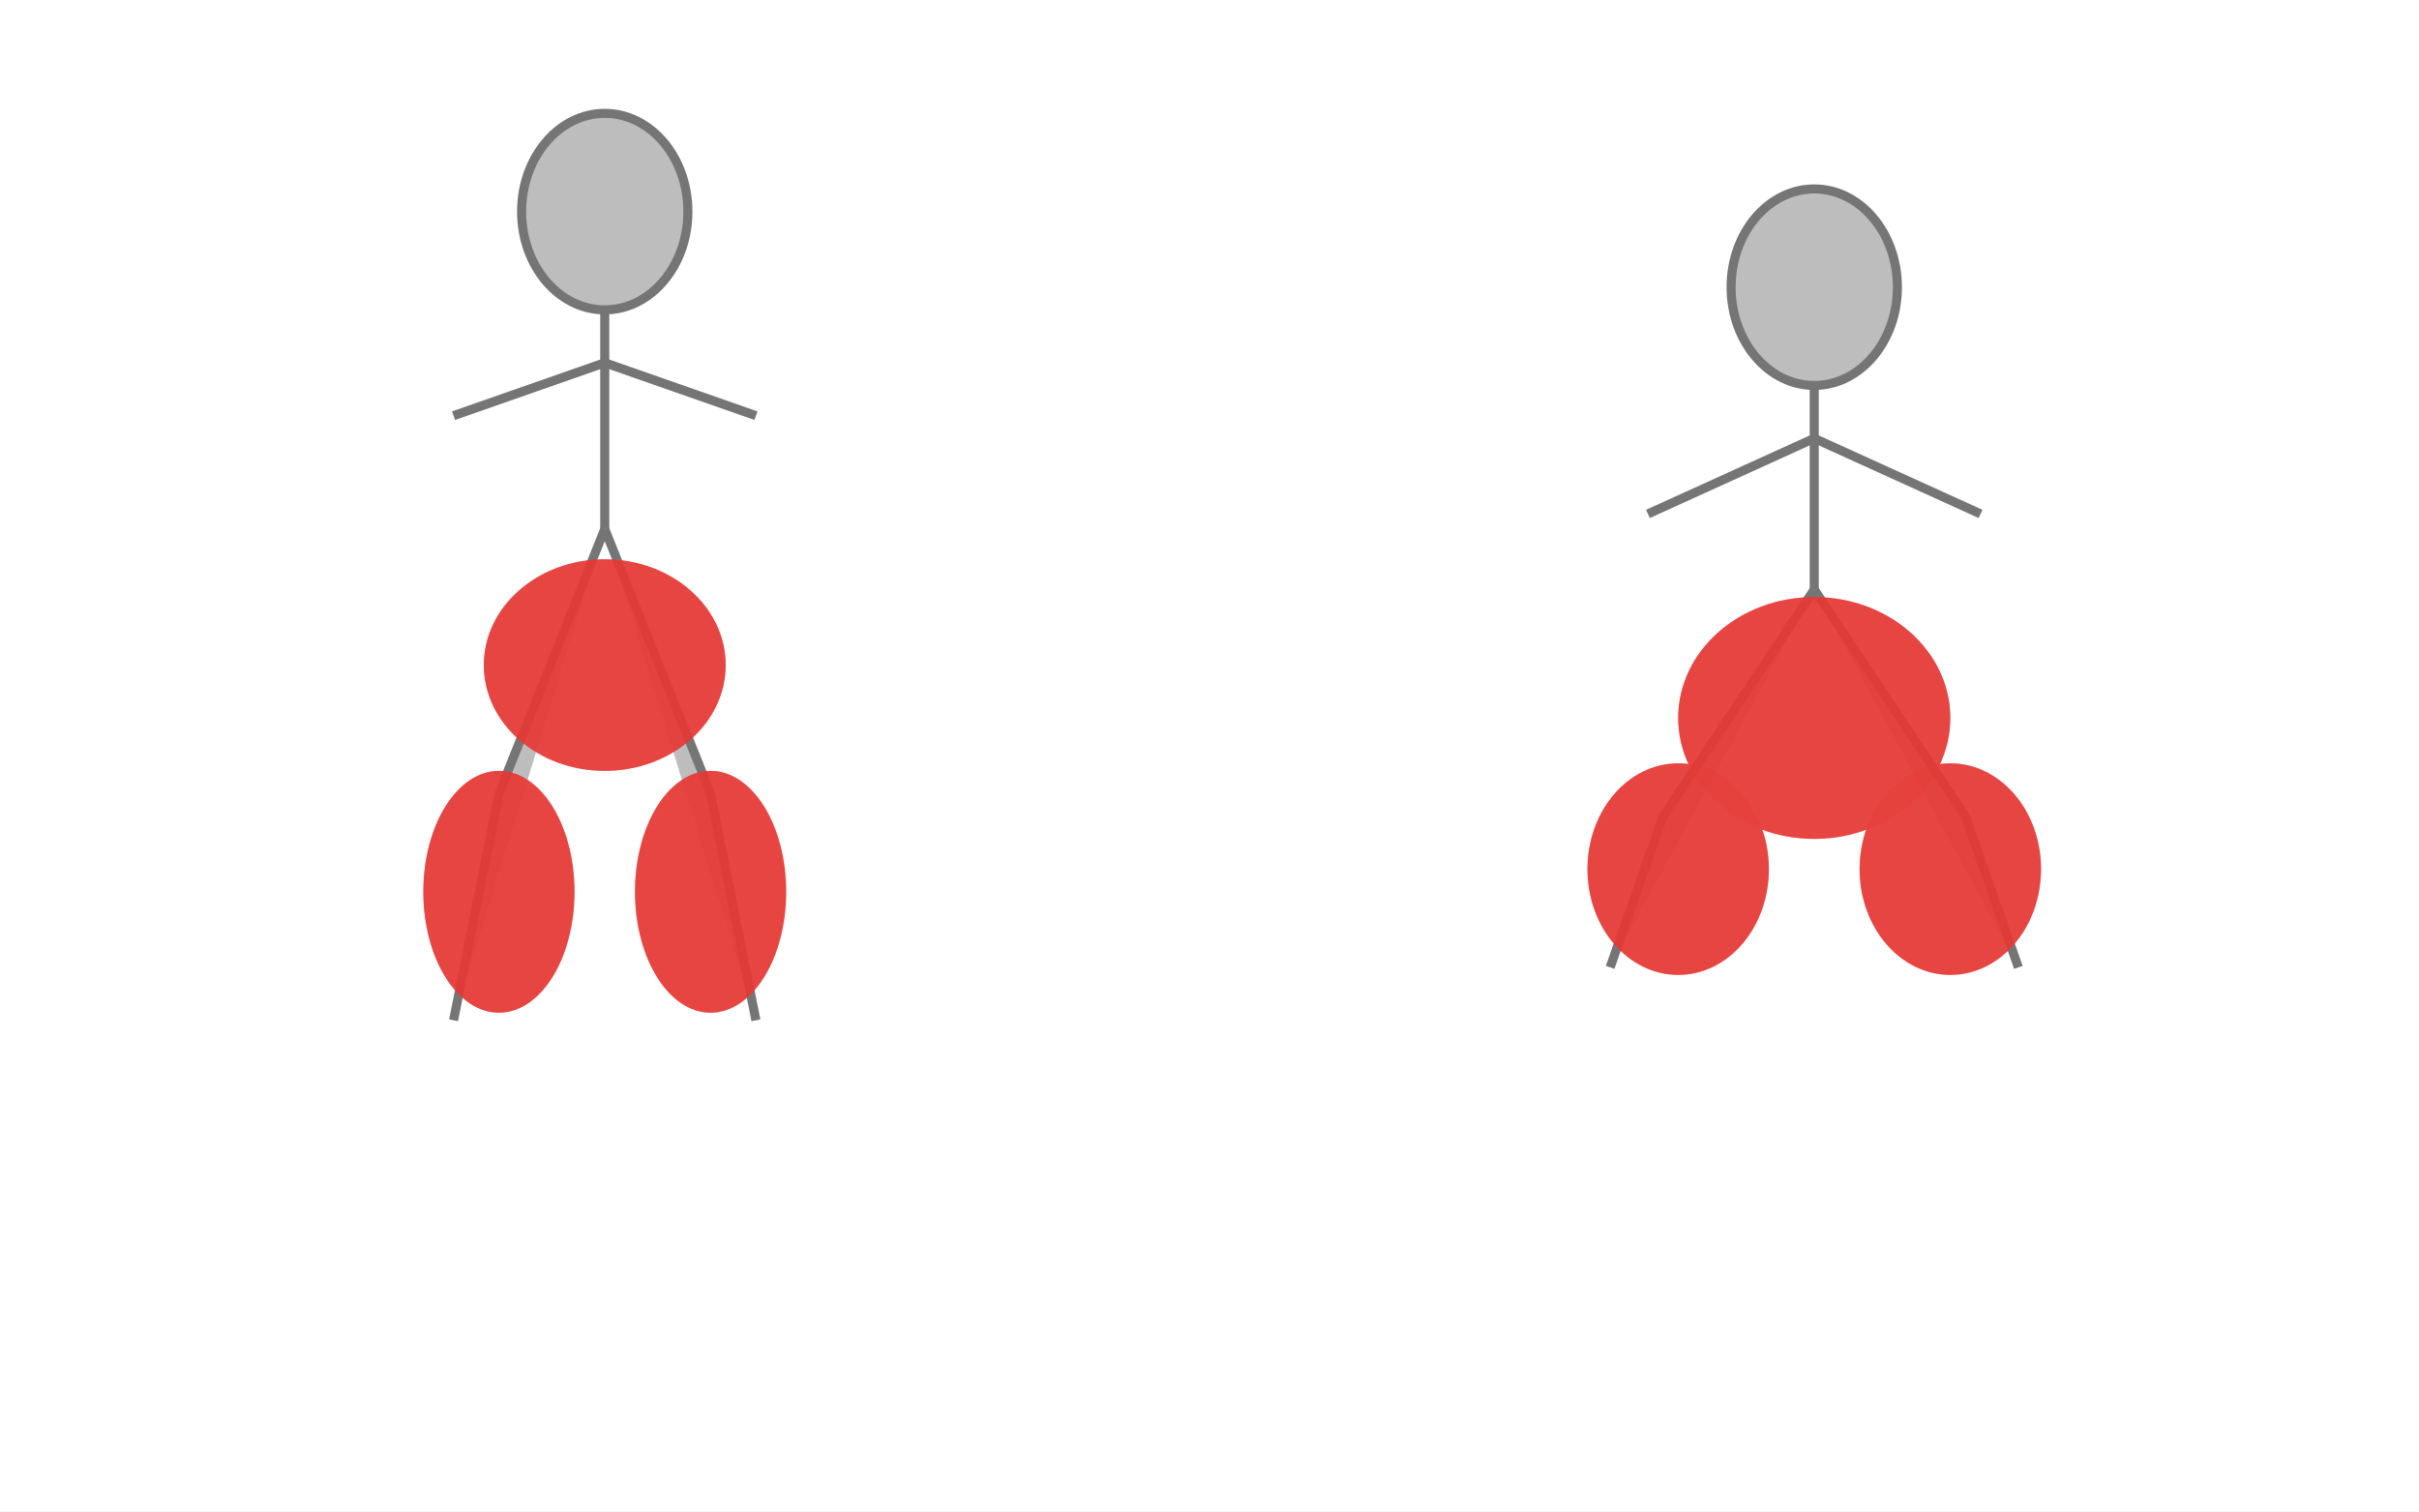
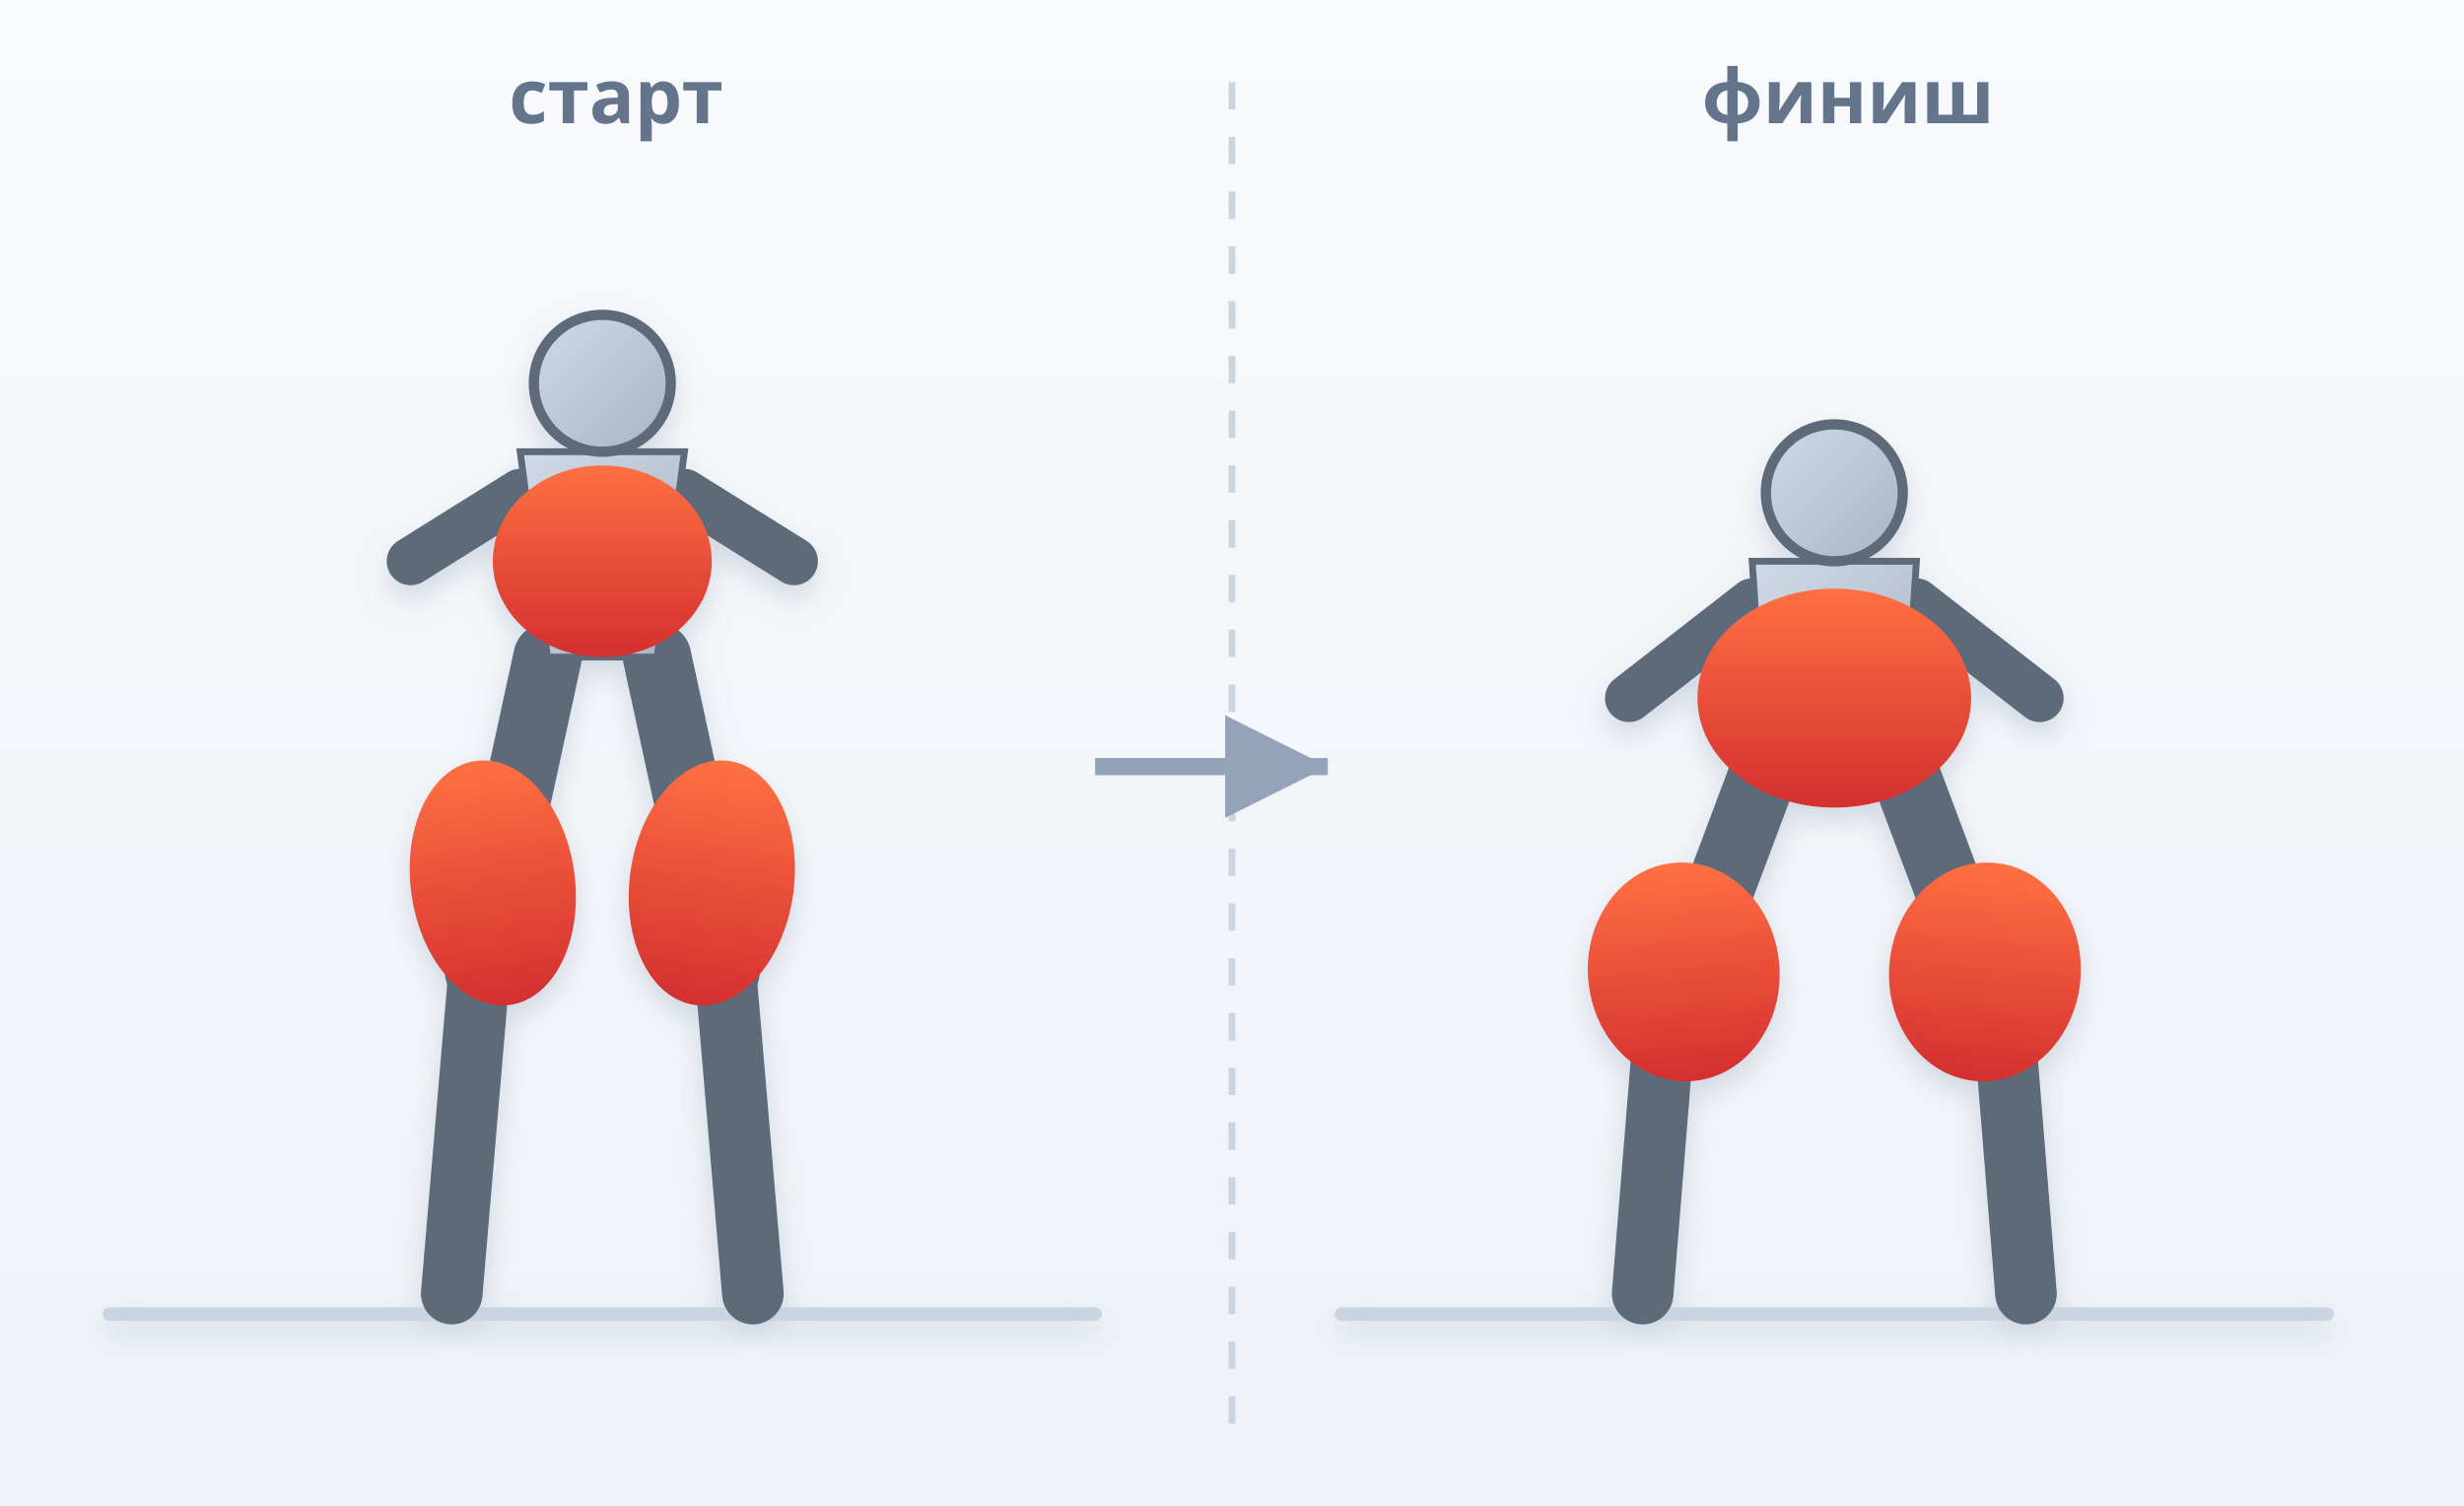
- <svg xmlns="http://www.w3.org/2000/svg" viewBox="0 0 320 200" role="img" aria-label="Squat">
-   <rect width="320" height="200" fill="#ffffff" />
-   <g transform="translate(8,0)">
-     <g fill="#bdbdbd" stroke="#757575" stroke-width="1.2" stroke-linejoin="round">
-       <ellipse cx="72" cy="28" rx="11" ry="13" />
-       <path d="M72 41 L72 70" />
-       <path d="M72 48 L52 55 M72 48 L92 55" />
-       <path d="M72 70 L58 105 L52 135" />
-       <path d="M72 70 L86 105 L92 135" />
-     </g>
-     <g fill="#e53935" opacity="0.9">
-       <ellipse cx="72" cy="88" rx="16" ry="14" />
-       <ellipse cx="58" cy="118" rx="10" ry="16" />
-       <ellipse cx="86" cy="118" rx="10" ry="16" />
-     </g>
-     <g fill="rgba(229,57,53,0.35)">
-       <ellipse cx="72" cy="88" rx="16" ry="14" />
-       <ellipse cx="58" cy="118" rx="10" ry="16" />
-       <ellipse cx="86" cy="118" rx="10" ry="16" />
-     </g>
+ <svg xmlns="http://www.w3.org/2000/svg" viewBox="0 0 360 220" role="img" aria-label="Squat">
+   <defs>
+     <linearGradient id="bg" x1="0" y1="0" x2="0" y2="1">
+       <stop offset="0%" stop-color="#f8fafc" />
+       <stop offset="100%" stop-color="#eef2f7" />
+     </linearGradient>
+     <linearGradient id="skin" x1="0" y1="0" x2="1" y2="1">
+       <stop offset="0%" stop-color="#d1d9e6" />
+       <stop offset="100%" stop-color="#a8b4c4" />
+     </linearGradient>
+     <linearGradient id="muscle" x1="0" y1="0" x2="0" y2="1">
+       <stop offset="0%" stop-color="#ff7043" />
+       <stop offset="100%" stop-color="#d32f2f" />
+     </linearGradient>
+     <filter id="soft" x="-20%" y="-20%" width="140%" height="140%">
+       <feDropShadow dx="0" dy="2" stdDeviation="2" flood-color="#94a3b8" flood-opacity="0.35" />
+     </filter>
+     <marker id="arrow" markerWidth="8" markerHeight="8" refX="6" refY="3" orient="auto">
+       <path d="M0,0 L6,3 L0,6 Z" fill="#94a3b8" />
+     </marker>
+   </defs>
+   <rect width="360" height="220" fill="url(#bg)" />
+   <line x1="180" y1="12" x2="180" y2="208" stroke="#cbd5e1" stroke-width="1" stroke-dasharray="4 4" />
+   <text x="90" y="18" text-anchor="middle" font-family="system-ui,sans-serif" font-size="11" font-weight="600" fill="#64748b">старт</text>
+   <text x="270" y="18" text-anchor="middle" font-family="system-ui,sans-serif" font-size="11" font-weight="600" fill="#64748b">финиш</text>
+   <path d="M 160 112 L 194 112" stroke="#94a3b8" stroke-width="2.5" marker-end="url(#arrow)" />
+   <g transform="translate(8, 24)" filter="url(#soft)">
+     <line x1="8" y1="168" x2="152" y2="168" stroke="#cbd5e1" stroke-width="2" stroke-linecap="round" />
+     <line x1="68" y1="48" x2="52" y2="58" stroke="#5d6b7a" stroke-width="7" stroke-linecap="round" />
+     <line x1="92" y1="48" x2="108" y2="58" stroke="#5d6b7a" stroke-width="7" stroke-linecap="round" />
+     <line x1="72" y1="72" x2="62" y2="118" stroke="#5d6b7a" stroke-width="10" stroke-linecap="round" />
+     <line x1="88" y1="72" x2="98" y2="118" stroke="#5d6b7a" stroke-width="10" stroke-linecap="round" />
+     <line x1="62" y1="118" x2="58" y2="165" stroke="#5d6b7a" stroke-width="9" stroke-linecap="round" />
+     <line x1="98" y1="118" x2="102" y2="165" stroke="#5d6b7a" stroke-width="9" stroke-linecap="round" />
+     <path d="M68 42 L72 72 L88 72 L92 42 Z" fill="url(#skin)" stroke="#5d6b7a" />
+     <circle cx="80" cy="32" r="10" fill="url(#skin)" stroke="#5d6b7a" stroke-width="1.5" />
+     <ellipse cx="80" cy="58" rx="16" ry="14" fill="url(#muscle)" transform="rotate(0 80 58)" />
+     <ellipse cx="64" cy="105" rx="12" ry="18" fill="url(#muscle)" transform="rotate(-8 64 105)" />
+     <ellipse cx="96" cy="105" rx="12" ry="18" fill="url(#muscle)" transform="rotate(8 96 105)" />
  </g>
-   <g transform="translate(168,0)">
-     <g fill="#bdbdbd" stroke="#757575" stroke-width="1.2" stroke-linejoin="round">
-       <ellipse cx="72" cy="38" rx="11" ry="13" />
-       <path d="M72 51 L72 78" />
-       <path d="M72 58 L50 68 M72 58 L94 68" />
-       <path d="M72 78 L52 108 L45 128" />
-       <path d="M72 78 L92 108 L99 128" />
-     </g>
-     <g fill="#e53935" opacity="0.9">
-       <ellipse cx="72" cy="95" rx="18" ry="16" />
-       <ellipse cx="54" cy="115" rx="12" ry="14" />
-       <ellipse cx="90" cy="115" rx="12" ry="14" />
-     </g>
-     <g fill="rgba(229,57,53,0.35)">
-       <ellipse cx="72" cy="95" rx="18" ry="16" />
-       <ellipse cx="54" cy="115" rx="12" ry="14" />
-       <ellipse cx="90" cy="115" rx="12" ry="14" />
-     </g>
+   <g transform="translate(188, 24)" filter="url(#soft)">
+     <line x1="8" y1="168" x2="152" y2="168" stroke="#cbd5e1" stroke-width="2" stroke-linecap="round" />
+     <line x1="68" y1="64" x2="50" y2="78" stroke="#5d6b7a" stroke-width="7" stroke-linecap="round" />
+     <line x1="92" y1="64" x2="110" y2="78" stroke="#5d6b7a" stroke-width="7" stroke-linecap="round" />
+     <line x1="70" y1="88" x2="55" y2="128" stroke="#5d6b7a" stroke-width="10" stroke-linecap="round" />
+     <line x1="90" y1="88" x2="105" y2="128" stroke="#5d6b7a" stroke-width="10" stroke-linecap="round" />
+     <line x1="55" y1="128" x2="52" y2="165" stroke="#5d6b7a" stroke-width="9" stroke-linecap="round" />
+     <line x1="105" y1="128" x2="108" y2="165" stroke="#5d6b7a" stroke-width="9" stroke-linecap="round" />
+     <path d="M68 58 L70 88 L90 88 L92 58 Z" fill="url(#skin)" stroke="#5d6b7a" />
+     <circle cx="80" cy="48" r="10" fill="url(#skin)" stroke="#5d6b7a" stroke-width="1.5" />
+     <ellipse cx="80" cy="78" rx="20" ry="16" fill="url(#muscle)" transform="rotate(0 80 78)" />
+     <ellipse cx="58" cy="118" rx="14" ry="16" fill="url(#muscle)" transform="rotate(-5 58 118)" />
+     <ellipse cx="102" cy="118" rx="14" ry="16" fill="url(#muscle)" transform="rotate(5 102 118)" />
  </g>
</svg>
